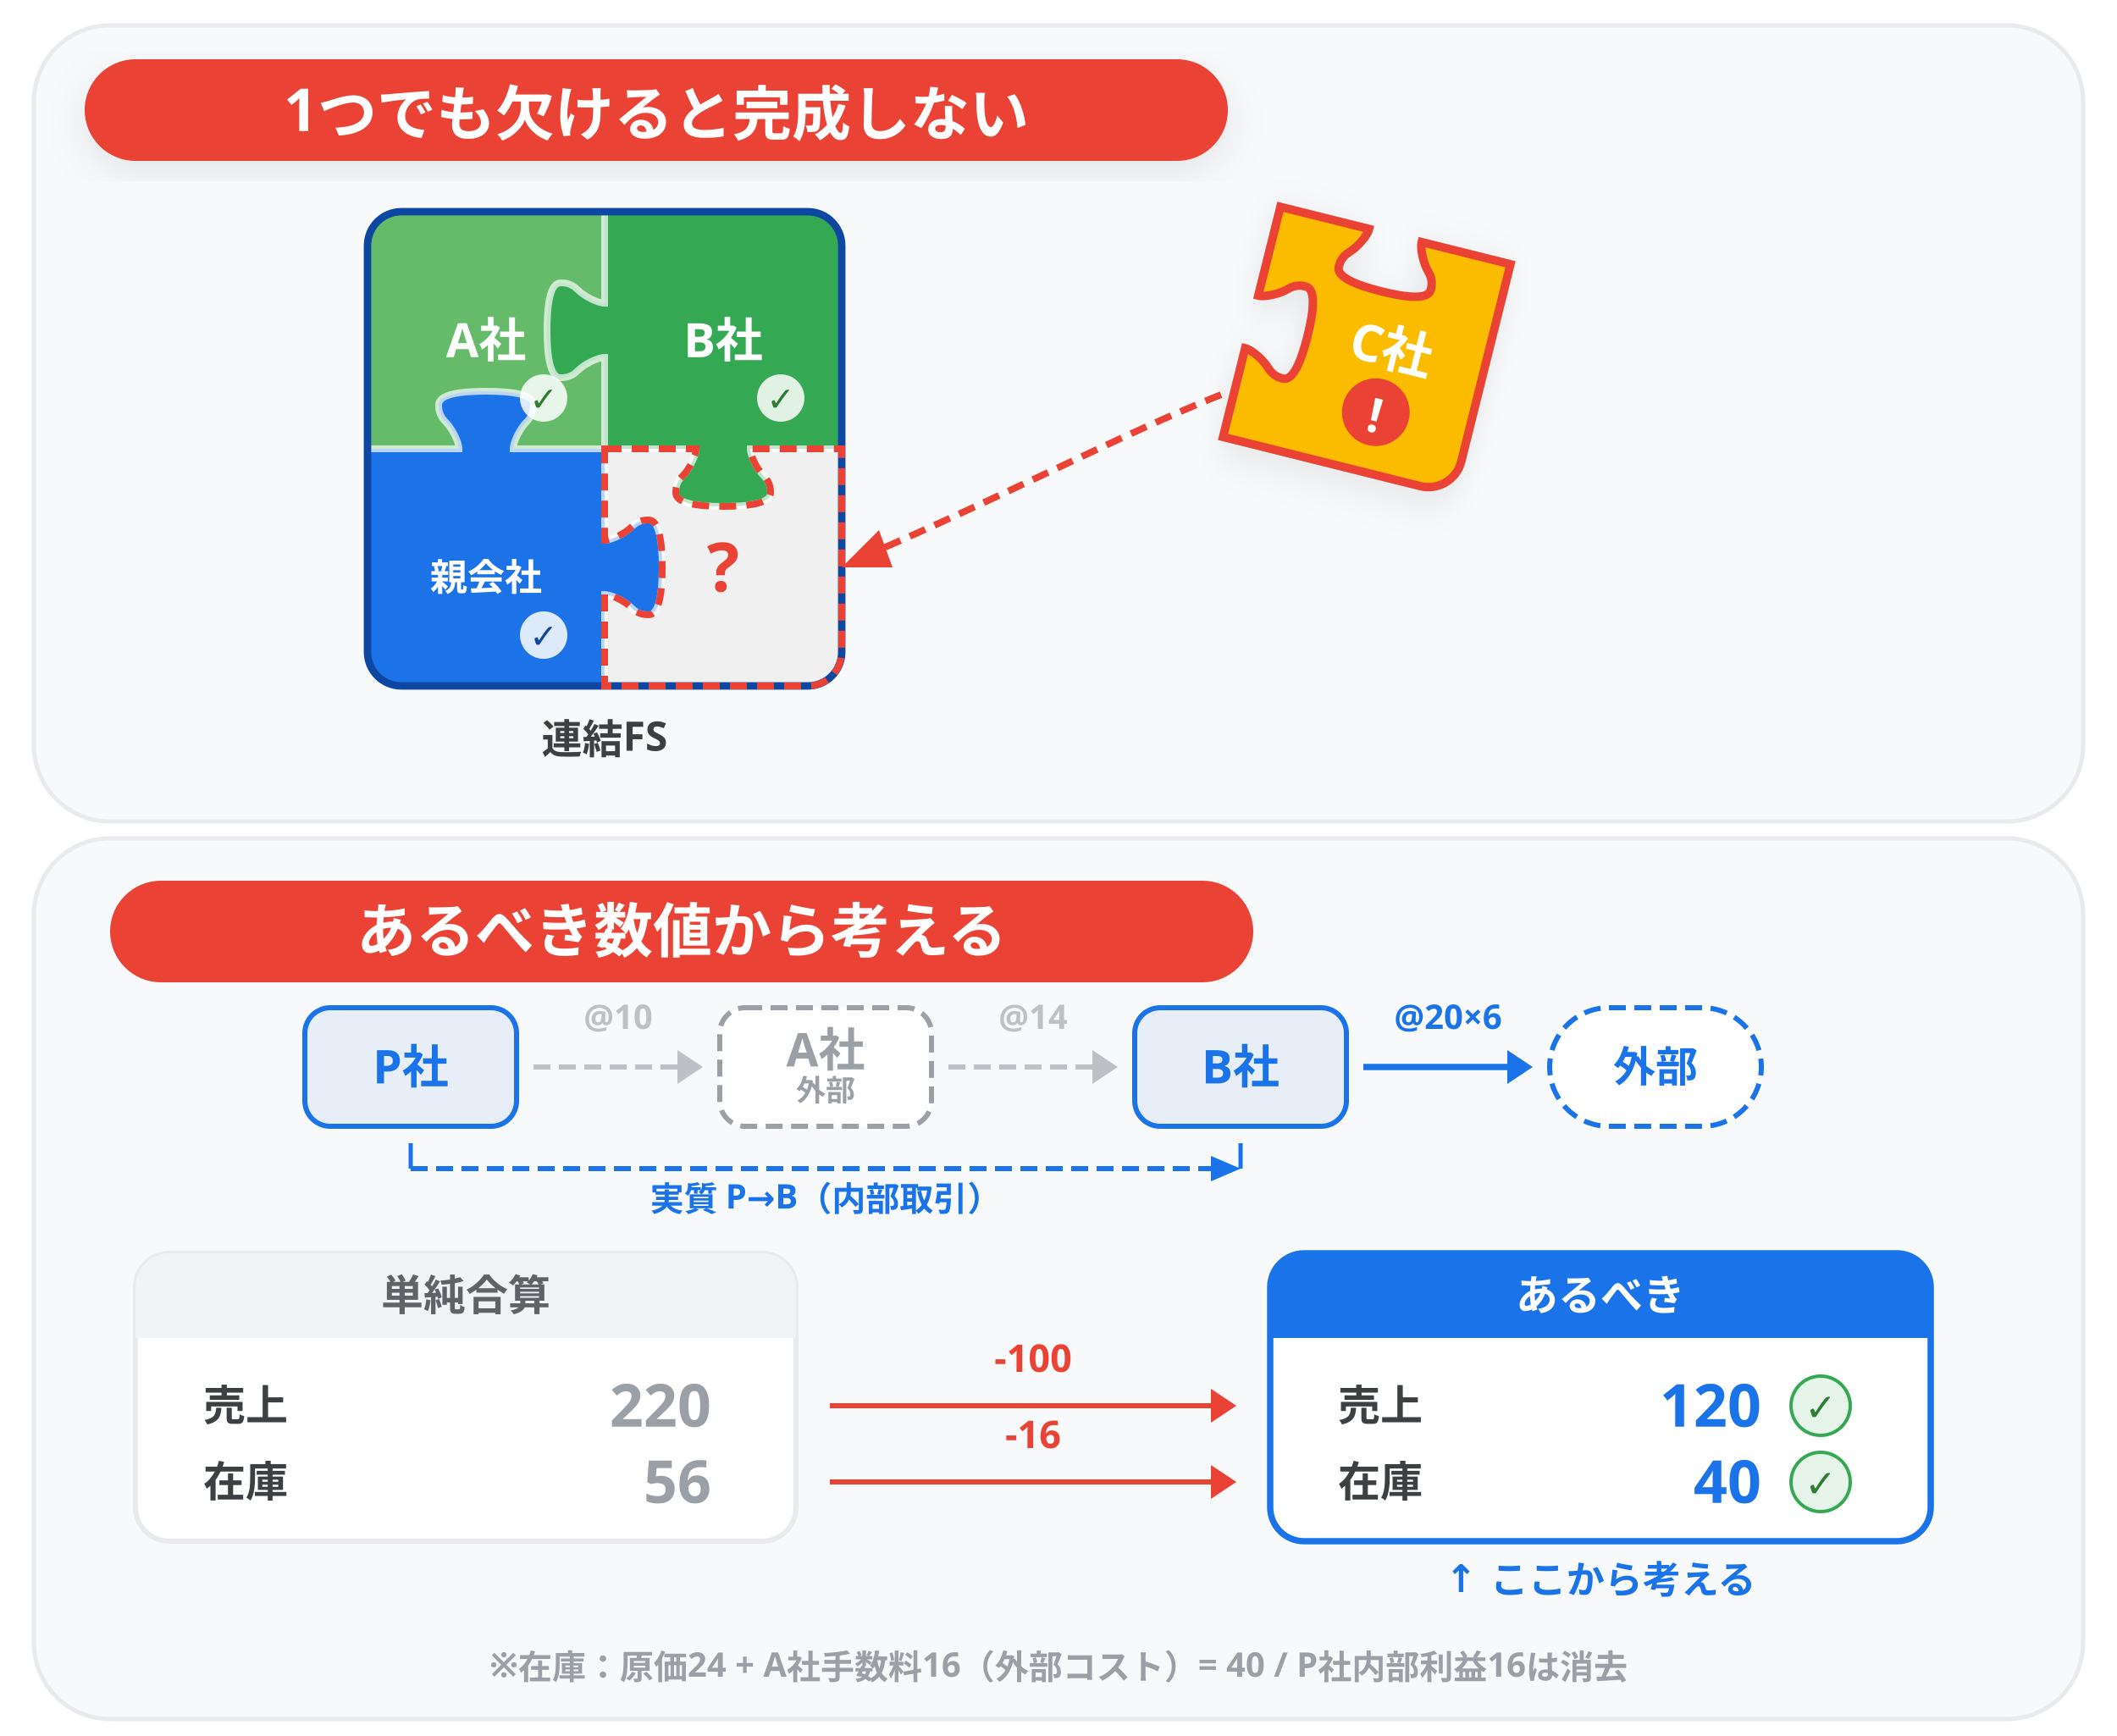
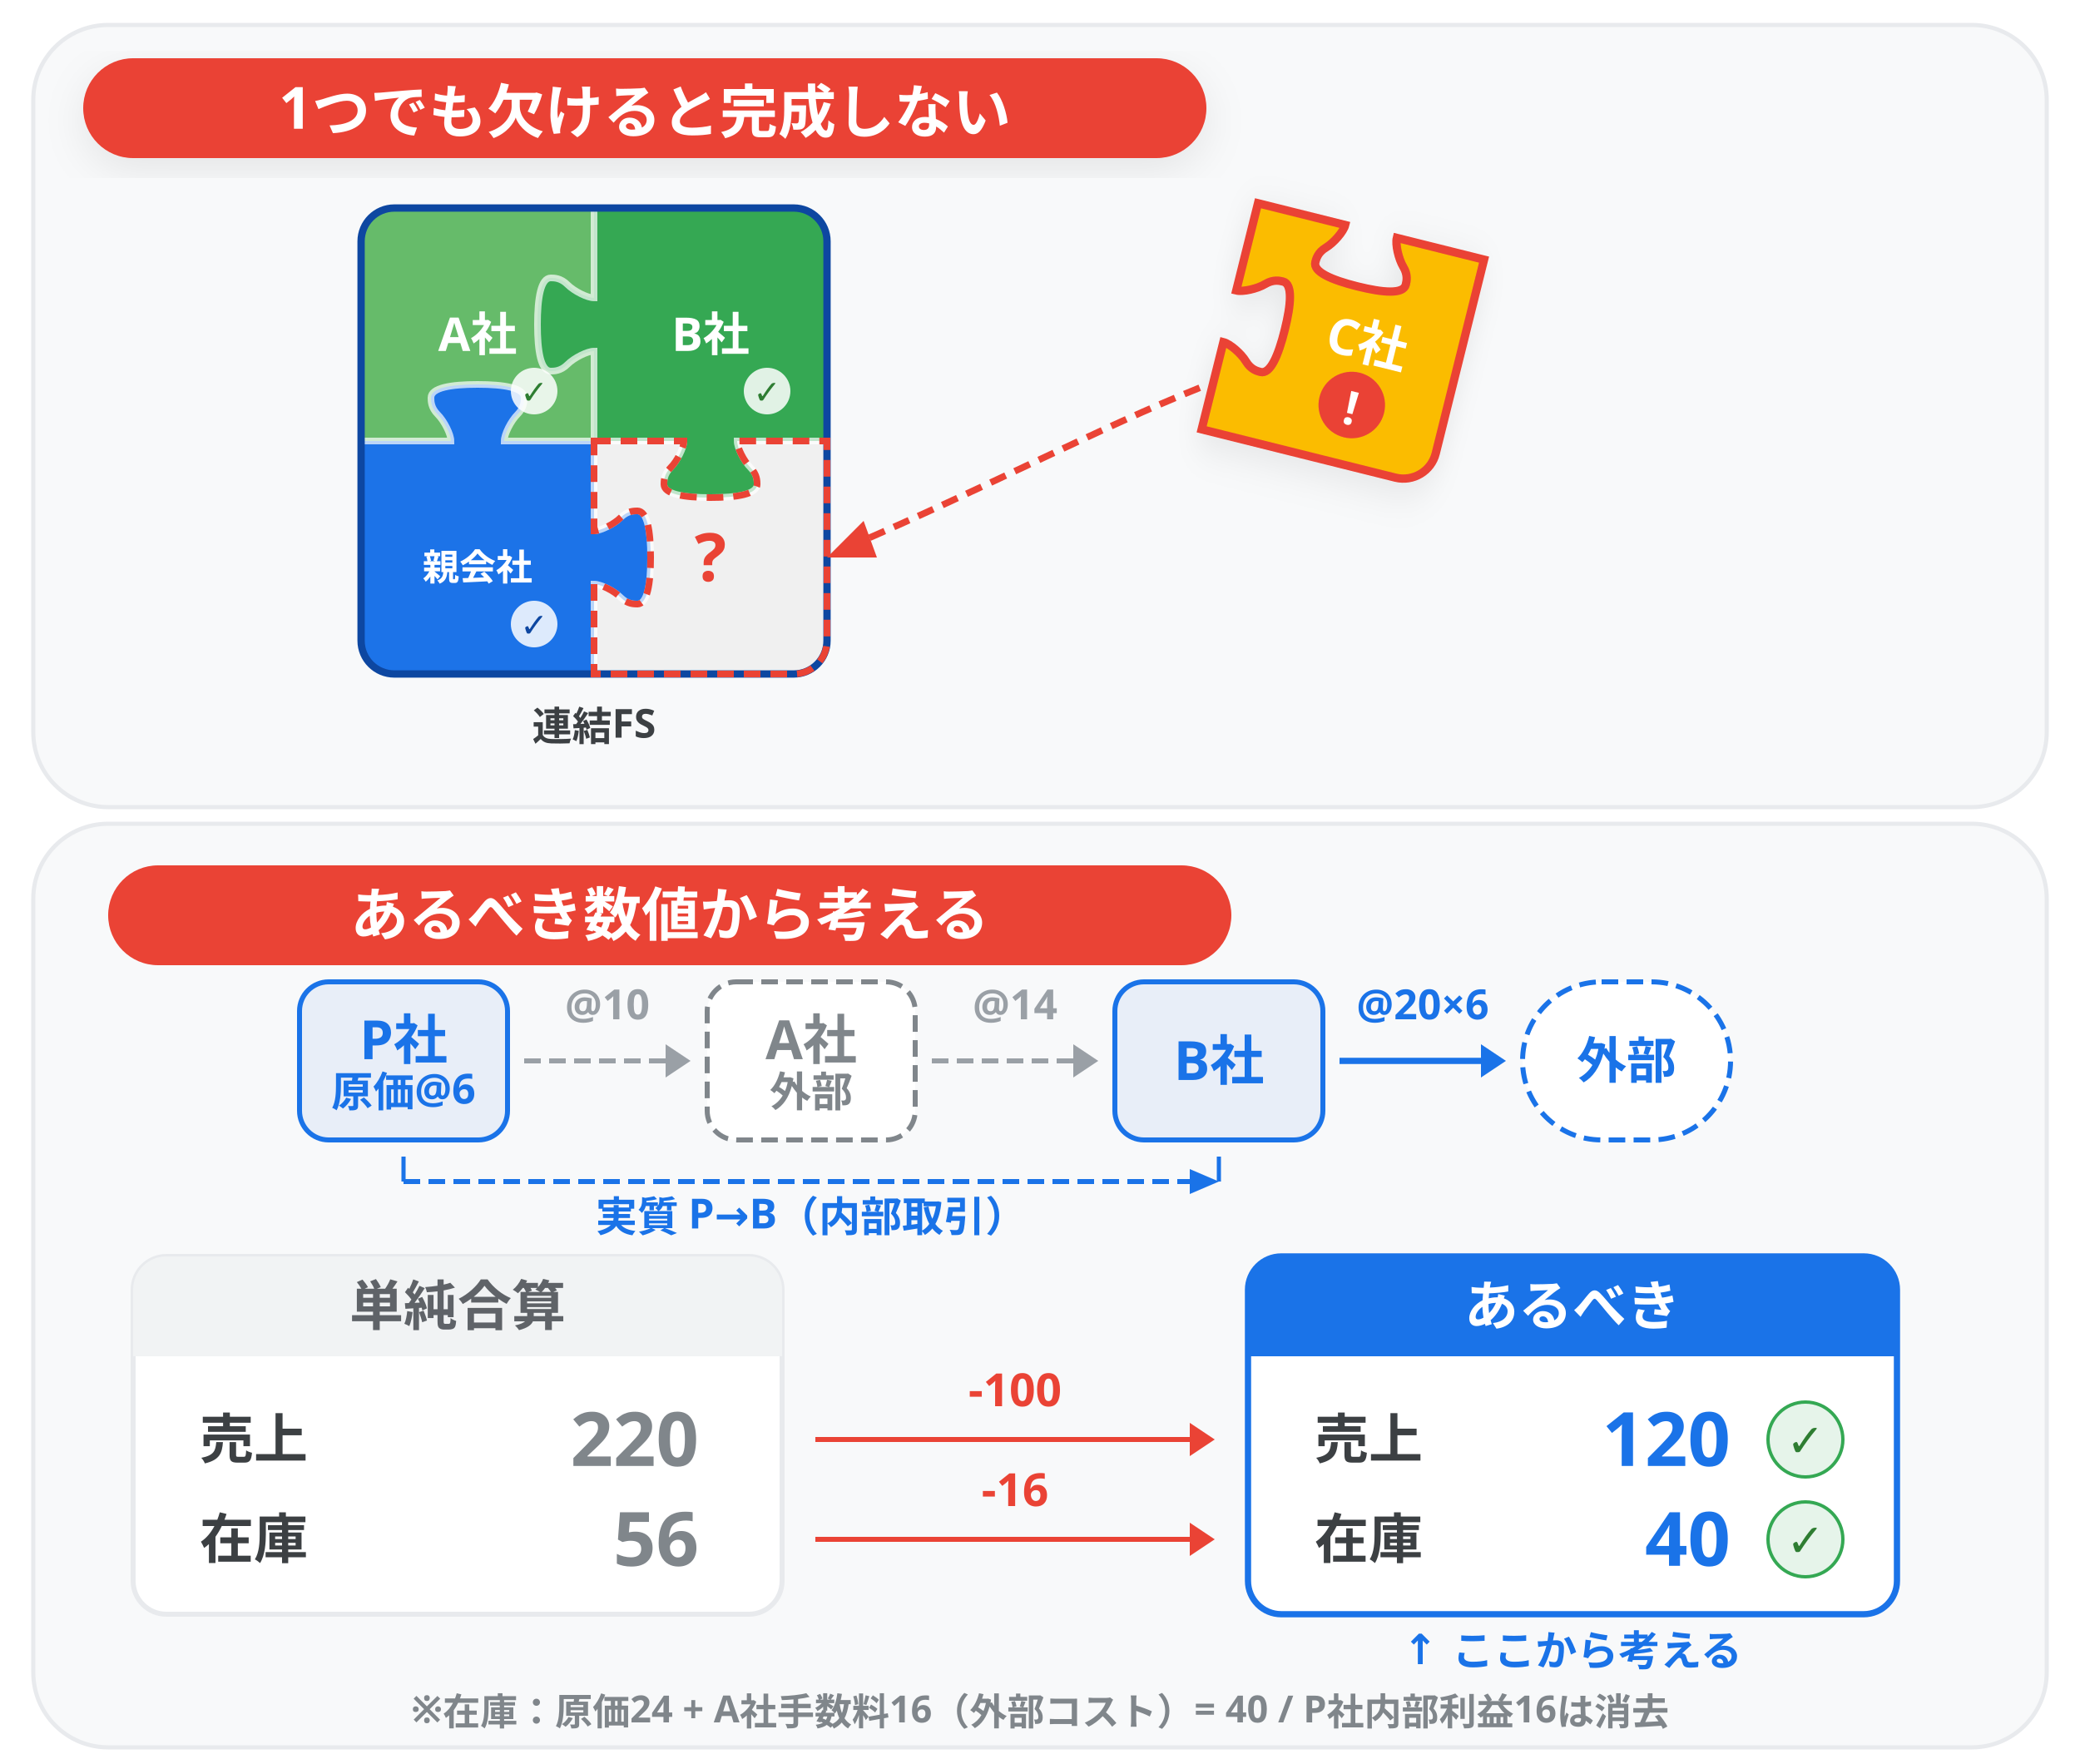
- <svg xmlns="http://www.w3.org/2000/svg" width="500" height="410" viewBox="0 0 500 410">
+ <svg xmlns="http://www.w3.org/2000/svg" width="500" height="424" viewBox="0 0 500 424">
  <defs>
    <style>
      .t { font-family: "Noto Sans JP", "Hiragino Sans", "Yu Gothic", "Meiryo", sans-serif; }
    </style>
    <filter id="s" x="-20%" y="-20%" width="140%" height="140%">
      <feDropShadow dx="0" dy="3" stdDeviation="5" flood-color="#202124" flood-opacity="0.08" />
    </filter>
    <clipPath id="bc">
      <rect width="140" height="140" rx="10" />
    </clipPath>
  </defs>
-   <rect width="500" height="410" fill="#ffffff" />
+   <rect width="500" height="424" fill="#ffffff" />
  <rect x="8" y="6" width="484" height="188" rx="18" fill="#f8f9fa" stroke="#e8eaed" stroke-width="1" />
  <g transform="translate(22, 10) scale(0.8)">
    <g transform="translate(81, 50)">
      <g clip-path="url(#bc)" filter="url(#s)">
        <rect x="0" y="0" width="70" height="70" fill="#66bb6a" />
        <rect x="70" y="0" width="70" height="70" fill="#34a853" />
        <rect x="0" y="70" width="70" height="70" fill="#1a73e8" />
        <rect x="70" y="70" width="70" height="70" fill="#f0f0f0" />
        <path d="M27,70 C27,68 25,64 23,62 C21,60 21,58 21,57 C21,54 27,53 35,53 C43,53 49,54 49,57 C49,58 49,60 47,62 C45,64 43,68 43,70 Z" fill="#1a73e8" />
        <path d="M97,70 C97,72 95,76 93,78 C91,80 91,82 91,83 C91,86 97,87 105,87 C113,87 119,86 119,83 C119,82 119,80 117,78 C115,76 113,72 113,70 Z" fill="#34a853" />
        <path d="M70,27 C68,27 64,25 62,23 C60,21 58,21 57,21 C54,21 53,27 53,35 C53,43 54,49 57,49 C58,49 60,49 62,47 C64,45 68,43 70,43 Z" fill="#34a853" />
        <path d="M70,97 C72,97 76,95 78,93 C80,91 82,91 83,91 C86,91 87,97 87,105 C87,113 86,119 83,119 C82,119 80,119 78,117 C76,115 72,113 70,113 Z" fill="#1a73e8" />
        <path d="M0,70 H27 C27,68 25,64 23,62 C21,60 21,58 21,57 C21,54 27,53 35,53 C43,53 49,54 49,57 C49,58 49,60 47,62 C45,64 43,68 43,70 H97 C97,72 95,76 93,78 C91,80 91,82 91,83 C91,86 97,87 105,87 C113,87 119,86 119,83 C119,82 119,80 117,78 C115,76 113,72 113,70 H140" fill="none" stroke="rgba(255,255,255,0.7)" stroke-width="2" />
        <path d="M70,0 V27 C68,27 64,25 62,23 C60,21 58,21 57,21 C54,21 53,27 53,35 C53,43 54,49 57,49 C58,49 60,49 62,47 C64,45 68,43 70,43 V97 C72,97 76,95 78,93 C80,91 82,91 83,91 C86,91 87,97 87,105 C87,113 86,119 83,119 C82,119 80,119 78,117 C76,115 72,113 70,113 V140" fill="none" stroke="rgba(255,255,255,0.7)" stroke-width="2" />
      </g>
      <rect width="140" height="140" rx="10" fill="none" stroke="#0d47a1" stroke-width="2.2" />
      <path d="M70,70 H97 C97,72 95,76 93,78 C91,80 91,82 91,83 C91,86 97,87 105,87 C113,87 119,86 119,83 C119,82 119,80 117,78 C115,76 113,72 113,70 H140 V130 C140,135.5 135.5,140 130,140 H70 V113 C72,113 76,115 78,117 C80,119 82,119 83,119 C86,119 87,113 87,105 C87,97 86,91 83,91 C82,91 80,91 78,93 C76,95 72,97 70,97 V70 Z" fill="none" stroke="#ea4335" stroke-width="2" stroke-dasharray="5 3" />
      <text class="t" x="35" y="38" text-anchor="middle" dominant-baseline="middle" font-size="14" font-weight="900" fill="#fff">A社</text>
      <text class="t" x="105" y="38" text-anchor="middle" dominant-baseline="middle" font-size="14" font-weight="900" fill="#fff">B社</text>
      <text class="t" x="35" y="108" text-anchor="middle" dominant-baseline="middle" font-size="11" font-weight="900" fill="#fff">親会社</text>
      <text class="t" x="105" y="105" text-anchor="middle" dominant-baseline="middle" font-size="20" font-weight="900" fill="#ea4335">?</text>
      <circle cx="52" cy="55" r="7" fill="rgba(255,255,255,0.85)" />
      <text class="t" x="52" y="56" text-anchor="middle" dominant-baseline="middle" font-size="10" font-weight="900" fill="#2e7d32">✓</text>
      <circle cx="122" cy="55" r="7" fill="rgba(255,255,255,0.85)" />
      <text class="t" x="122" y="56" text-anchor="middle" dominant-baseline="middle" font-size="10" font-weight="900" fill="#2e7d32">✓</text>
      <circle cx="52" cy="125" r="7" fill="rgba(255,255,255,0.85)" />
      <text class="t" x="52" y="126" text-anchor="middle" dominant-baseline="middle" font-size="10" font-weight="900" fill="#0d47a1">✓</text>
      <text class="t" x="70" y="160" text-anchor="middle" font-size="12" font-weight="900" fill="#3c4043">連結FS</text>
    </g>
    <g transform="translate(341, 56) rotate(14, 35, 35)" filter="url(#s)">
      <path d="M0,0 H27 C27,2 25,6 23,8 C21,10 21,12 21,13 C21,16 27,17 35,17 C43,17 49,16 49,13 C49,12 49,10 47,8 C45,6 43,2 43,0 H70 V60 C70,65.5 65.5,70 60,70 H0 V43 C2,43 6,45 8,47 C10,49 12,49 13,49 C16,49 17,43 17,35 C17,27 16,21 13,21 C12,21 10,21 8,23 C6,25 2,27 0,27 V0 Z" fill="#fbbc04" stroke="#ea4335" stroke-width="2.5" />
      <text class="t" x="42" y="38" text-anchor="middle" font-size="15" font-weight="900" fill="#fff">C社</text>
      <circle cx="42" cy="52" r="10" fill="#ea4335" />
      <text class="t" x="42" y="53" text-anchor="middle" dominant-baseline="middle" font-size="14" font-weight="900" fill="#fff">!</text>
    </g>
    <path d="M333,104 C303,116 269,134 227,152" fill="none" stroke="#ea4335" stroke-width="2" stroke-dasharray="5 3" />
    <polygon points="221,155 236,155 232,144" fill="#ea4335" />
  </g>
  <g transform="translate(20, 14)" filter="url(#s)">
    <rect width="270" height="24" rx="12" fill="#ea4335" />
    <text class="t" x="135" y="12" text-anchor="middle" dominant-baseline="middle" font-size="14" font-weight="800" fill="#fff">1つでも欠けると完成しない</text>
  </g>
-   <rect x="8" y="198" width="484" height="208" rx="18" fill="#f8f9fa" stroke="#e8eaed" stroke-width="1" />
+   <rect x="8" y="198" width="484" height="222" rx="18" fill="#f8f9fa" stroke="#e8eaed" stroke-width="1" />
  <rect x="26" y="208" width="270" height="24" rx="12" fill="#ea4335" />
  <text class="t" x="161" y="220" text-anchor="middle" dominant-baseline="middle" font-size="14" font-weight="800" fill="#fff">あるべき数値から考える</text>
-   <g transform="translate(72, 238)">
-     <rect width="50" height="28" rx="6" fill="#e8eef8" stroke="#1a73e8" stroke-width="1.2" />
-     <text class="t" x="25" y="14" text-anchor="middle" dominant-baseline="middle" font-size="11" font-weight="800" fill="#1a73e8">P社</text>
-     <line x1="54" y1="14" x2="90" y2="14" stroke="#bdc1c6" stroke-width="1.2" stroke-dasharray="4 2" />
-     <polygon points="94,14 88,10 88,18" fill="#bdc1c6" />
-     <text class="t" x="74" y="5" text-anchor="middle" font-size="8" font-weight="700" fill="#bdc1c6">@10</text>
-     <rect x="98" y="0" width="50" height="28" rx="6" fill="#fff" stroke="#9aa0a6" stroke-width="1.2" stroke-dasharray="4 2" />
-     <text class="t" x="123" y="10" text-anchor="middle" dominant-baseline="middle" font-size="11" font-weight="800" fill="#9aa0a6">A社</text>
-     <text class="t" x="123" y="22" text-anchor="middle" font-size="7" font-weight="600" fill="#9aa0a6">外部</text>
-     <line x1="152" y1="14" x2="188" y2="14" stroke="#bdc1c6" stroke-width="1.2" stroke-dasharray="4 2" />
-     <polygon points="192,14 186,10 186,18" fill="#bdc1c6" />
-     <text class="t" x="172" y="5" text-anchor="middle" font-size="8" font-weight="700" fill="#bdc1c6">@14</text>
-     <rect x="196" y="0" width="50" height="28" rx="6" fill="#e8eef8" stroke="#1a73e8" stroke-width="1.2" />
-     <text class="t" x="221" y="14" text-anchor="middle" dominant-baseline="middle" font-size="11" font-weight="800" fill="#1a73e8">B社</text>
-     <line x1="250" y1="14" x2="286" y2="14" stroke="#1a73e8" stroke-width="1.5" />
-     <polygon points="290,14 284,10 284,18" fill="#1a73e8" />
-     <text class="t" x="270" y="5" text-anchor="middle" font-size="8" font-weight="700" fill="#1a73e8">@20×6</text>
-     <rect x="294" y="0" width="50" height="28" rx="14" fill="#fff" stroke="#1a73e8" stroke-width="1.2" stroke-dasharray="4 2" />
-     <text class="t" x="319" y="14" text-anchor="middle" dominant-baseline="middle" font-size="10" font-weight="700" fill="#1a73e8">外部</text>
-     <line x1="25" y1="32" x2="25" y2="38" stroke="#1a73e8" stroke-width="1" />
-     <line x1="221" y1="32" x2="221" y2="38" stroke="#1a73e8" stroke-width="1" />
-     <line x1="25" y1="38" x2="214" y2="38" stroke="#1a73e8" stroke-width="1.2" stroke-dasharray="4 2" />
-     <polygon points="221,38 214,35 214,41" fill="#1a73e8" />
-     <text class="t" x="123" y="48" text-anchor="middle" font-size="8" font-weight="800" fill="#1a73e8">実質 P→B（内部取引）</text>
+   <g transform="translate(72, 236)">
+     <rect width="50" height="38" rx="7" fill="#e8eef8" stroke="#1a73e8" stroke-width="1.2" />
+     <text class="t" x="25" y="14" text-anchor="middle" dominant-baseline="middle" font-size="13" font-weight="800" fill="#1a73e8">P社</text>
+     <text class="t" x="25" y="30" text-anchor="middle" font-size="10" font-weight="600" fill="#1a73e8">原価@6</text>
+     <line x1="54" y1="19" x2="90" y2="19" stroke="#9aa0a6" stroke-width="1.2" stroke-dasharray="4 2" />
+     <polygon points="94,19 88,15 88,23" fill="#9aa0a6" />
+     <text class="t" x="74" y="9" text-anchor="middle" font-size="10" font-weight="700" fill="#9aa0a6">@10</text>
+     <rect x="98" y="0" width="50" height="38" rx="7" fill="#fff" stroke="#80868b" stroke-width="1.2" stroke-dasharray="4 2" />
+     <text class="t" x="123" y="14" text-anchor="middle" dominant-baseline="middle" font-size="13" font-weight="800" fill="#80868b">A社</text>
+     <text class="t" x="123" y="30" text-anchor="middle" font-size="10" font-weight="600" fill="#80868b">外部</text>
+     <line x1="152" y1="19" x2="188" y2="19" stroke="#9aa0a6" stroke-width="1.2" stroke-dasharray="4 2" />
+     <polygon points="192,19 186,15 186,23" fill="#9aa0a6" />
+     <text class="t" x="172" y="9" text-anchor="middle" font-size="10" font-weight="700" fill="#9aa0a6">@14</text>
+     <rect x="196" y="0" width="50" height="38" rx="7" fill="#e8eef8" stroke="#1a73e8" stroke-width="1.2" />
+     <text class="t" x="221" y="19" text-anchor="middle" dominant-baseline="middle" font-size="13" font-weight="800" fill="#1a73e8">B社</text>
+     <line x1="250" y1="19" x2="286" y2="19" stroke="#1a73e8" stroke-width="1.5" />
+     <polygon points="290,19 284,15 284,23" fill="#1a73e8" />
+     <text class="t" x="270" y="9" text-anchor="middle" font-size="10" font-weight="700" fill="#1a73e8">@20×6</text>
+     <rect x="294" y="0" width="50" height="38" rx="19" fill="#fff" stroke="#1a73e8" stroke-width="1.2" stroke-dasharray="4 2" />
+     <text class="t" x="319" y="19" text-anchor="middle" dominant-baseline="middle" font-size="12" font-weight="700" fill="#1a73e8">外部</text>
+     <line x1="25" y1="42" x2="25" y2="48" stroke="#1a73e8" stroke-width="1" />
+     <line x1="221" y1="42" x2="221" y2="48" stroke="#1a73e8" stroke-width="1" />
+     <line x1="25" y1="48" x2="214" y2="48" stroke="#1a73e8" stroke-width="1.2" stroke-dasharray="4 2" />
+     <polygon points="221,48 214,45 214,51" fill="#1a73e8" />
+     <text class="t" x="123" y="60" text-anchor="middle" font-size="10" font-weight="800" fill="#1a73e8">実質 P→B（内部取引）</text>
  </g>
-   <g transform="translate(32, 296)">
-     <rect width="156" height="68" rx="8" fill="#fff" stroke="#e8eaed" stroke-width="1.2" />
-     <rect width="156" height="20" rx="8" fill="#f1f3f4" />
-     <rect y="12" width="156" height="8" fill="#f1f3f4" />
-     <text class="t" x="78" y="10" text-anchor="middle" dominant-baseline="middle" font-size="10" font-weight="800" fill="#5f6368">単純合算</text>
-     <text class="t" x="16" y="36" dominant-baseline="middle" font-size="10" font-weight="700" fill="#3c4043">売上</text>
-     <text class="t" x="136" y="36" text-anchor="end" dominant-baseline="middle" font-size="14" font-weight="800" fill="#9aa0a6">220</text>
-     <text class="t" x="16" y="54" dominant-baseline="middle" font-size="10" font-weight="700" fill="#3c4043">在庫</text>
-     <text class="t" x="136" y="54" text-anchor="end" dominant-baseline="middle" font-size="14" font-weight="800" fill="#9aa0a6">56</text>
+   <g transform="translate(32, 302)">
+     <rect width="156" height="86" rx="8" fill="#fff" stroke="#e8eaed" stroke-width="1.2" />
+     <rect width="156" height="24" rx="8" fill="#f1f3f4" />
+     <rect y="16" width="156" height="8" fill="#f1f3f4" />
+     <text class="t" x="78" y="12" text-anchor="middle" dominant-baseline="middle" font-size="13" font-weight="800" fill="#5f6368">単純合算</text>
+     <text class="t" x="16" y="44" dominant-baseline="middle" font-size="13" font-weight="700" fill="#3c4043">売上</text>
+     <text class="t" x="136" y="44" text-anchor="end" dominant-baseline="middle" font-size="18" font-weight="800" fill="#80868b">220</text>
+     <text class="t" x="16" y="68" dominant-baseline="middle" font-size="13" font-weight="700" fill="#3c4043">在庫</text>
+     <text class="t" x="136" y="68" text-anchor="end" dominant-baseline="middle" font-size="18" font-weight="800" fill="#80868b">56</text>
  </g>
-   <text class="t" x="244" y="324" text-anchor="middle" font-size="9" font-weight="800" fill="#ea4335">-100</text>
-   <line x1="196" y1="332" x2="288" y2="332" stroke="#ea4335" stroke-width="1.2" />
-   <polygon points="292,332 286,328 286,336" fill="#ea4335" />
-   <text class="t" x="244" y="342" text-anchor="middle" font-size="9" font-weight="800" fill="#ea4335">-16</text>
-   <line x1="196" y1="350" x2="288" y2="350" stroke="#ea4335" stroke-width="1.2" />
-   <polygon points="292,350 286,346 286,354" fill="#ea4335" />
-   <g transform="translate(300, 296)">
-     <rect width="156" height="68" rx="8" fill="#fff" stroke="#1a73e8" stroke-width="1.5" />
-     <rect width="156" height="20" rx="8" fill="#1a73e8" />
-     <rect y="12" width="156" height="8" fill="#1a73e8" />
-     <text class="t" x="78" y="10" text-anchor="middle" dominant-baseline="middle" font-size="10" font-weight="800" fill="#fff">あるべき</text>
-     <text class="t" x="16" y="36" dominant-baseline="middle" font-size="10" font-weight="700" fill="#3c4043">売上</text>
-     <text class="t" x="116" y="36" text-anchor="end" dominant-baseline="middle" font-size="14" font-weight="900" fill="#1a73e8">120</text>
-     <circle cx="130" cy="36" r="7" fill="#e6f4ea" stroke="#34a853" stroke-width="0.8" />
-     <text class="t" x="130" y="37" text-anchor="middle" dominant-baseline="middle" font-size="9" font-weight="900" fill="#2e7d32">✓</text>
-     <text class="t" x="16" y="54" dominant-baseline="middle" font-size="10" font-weight="700" fill="#3c4043">在庫</text>
-     <text class="t" x="116" y="54" text-anchor="end" dominant-baseline="middle" font-size="14" font-weight="900" fill="#1a73e8">40</text>
-     <circle cx="130" cy="54" r="7" fill="#e6f4ea" stroke="#34a853" stroke-width="0.8" />
-     <text class="t" x="130" y="55" text-anchor="middle" dominant-baseline="middle" font-size="9" font-weight="900" fill="#2e7d32">✓</text>
+   <text class="t" x="244" y="338" text-anchor="middle" font-size="11" font-weight="800" fill="#ea4335">-100</text>
+   <line x1="196" y1="346" x2="288" y2="346" stroke="#ea4335" stroke-width="1.2" />
+   <polygon points="292,346 286,342 286,350" fill="#ea4335" />
+   <text class="t" x="244" y="362" text-anchor="middle" font-size="11" font-weight="800" fill="#ea4335">-16</text>
+   <line x1="196" y1="370" x2="288" y2="370" stroke="#ea4335" stroke-width="1.2" />
+   <polygon points="292,370 286,366 286,374" fill="#ea4335" />
+   <g transform="translate(300, 302)">
+     <rect width="156" height="86" rx="8" fill="#fff" stroke="#1a73e8" stroke-width="1.5" />
+     <rect width="156" height="24" rx="8" fill="#1a73e8" />
+     <rect y="16" width="156" height="8" fill="#1a73e8" />
+     <text class="t" x="78" y="12" text-anchor="middle" dominant-baseline="middle" font-size="13" font-weight="800" fill="#fff">あるべき</text>
+     <text class="t" x="16" y="44" dominant-baseline="middle" font-size="13" font-weight="700" fill="#3c4043">売上</text>
+     <text class="t" x="116" y="44" text-anchor="end" dominant-baseline="middle" font-size="18" font-weight="900" fill="#1a73e8">120</text>
+     <circle cx="134" cy="44" r="9" fill="#e6f4ea" stroke="#34a853" stroke-width="0.8" />
+     <text class="t" x="134" y="45" text-anchor="middle" dominant-baseline="middle" font-size="11" font-weight="900" fill="#2e7d32">✓</text>
+     <text class="t" x="16" y="68" dominant-baseline="middle" font-size="13" font-weight="700" fill="#3c4043">在庫</text>
+     <text class="t" x="116" y="68" text-anchor="end" dominant-baseline="middle" font-size="18" font-weight="900" fill="#1a73e8">40</text>
+     <circle cx="134" cy="68" r="9" fill="#e6f4ea" stroke="#34a853" stroke-width="0.8" />
+     <text class="t" x="134" y="69" text-anchor="middle" dominant-baseline="middle" font-size="11" font-weight="900" fill="#2e7d32">✓</text>
  </g>
-   <text class="t" x="378" y="376" text-anchor="middle" font-size="9" font-weight="700" fill="#1a73e8">↑ ここから考える</text>
-   <text class="t" x="250" y="396" text-anchor="middle" font-size="8" font-weight="600" fill="#9aa0a6">※在庫：原価24 + A社手数料16（外部コスト）= 40 / P社内部利益16は消去</text>
+   <text class="t" x="378" y="400" text-anchor="middle" font-size="10" font-weight="700" fill="#1a73e8">↑ ここから考える</text>
+   <text class="t" x="250" y="414" text-anchor="middle" font-size="9" font-weight="600" fill="#80868b">※在庫：原価24 + A社手数料16（外部コスト）= 40 / P社内部利益16は消去</text>
</svg>
